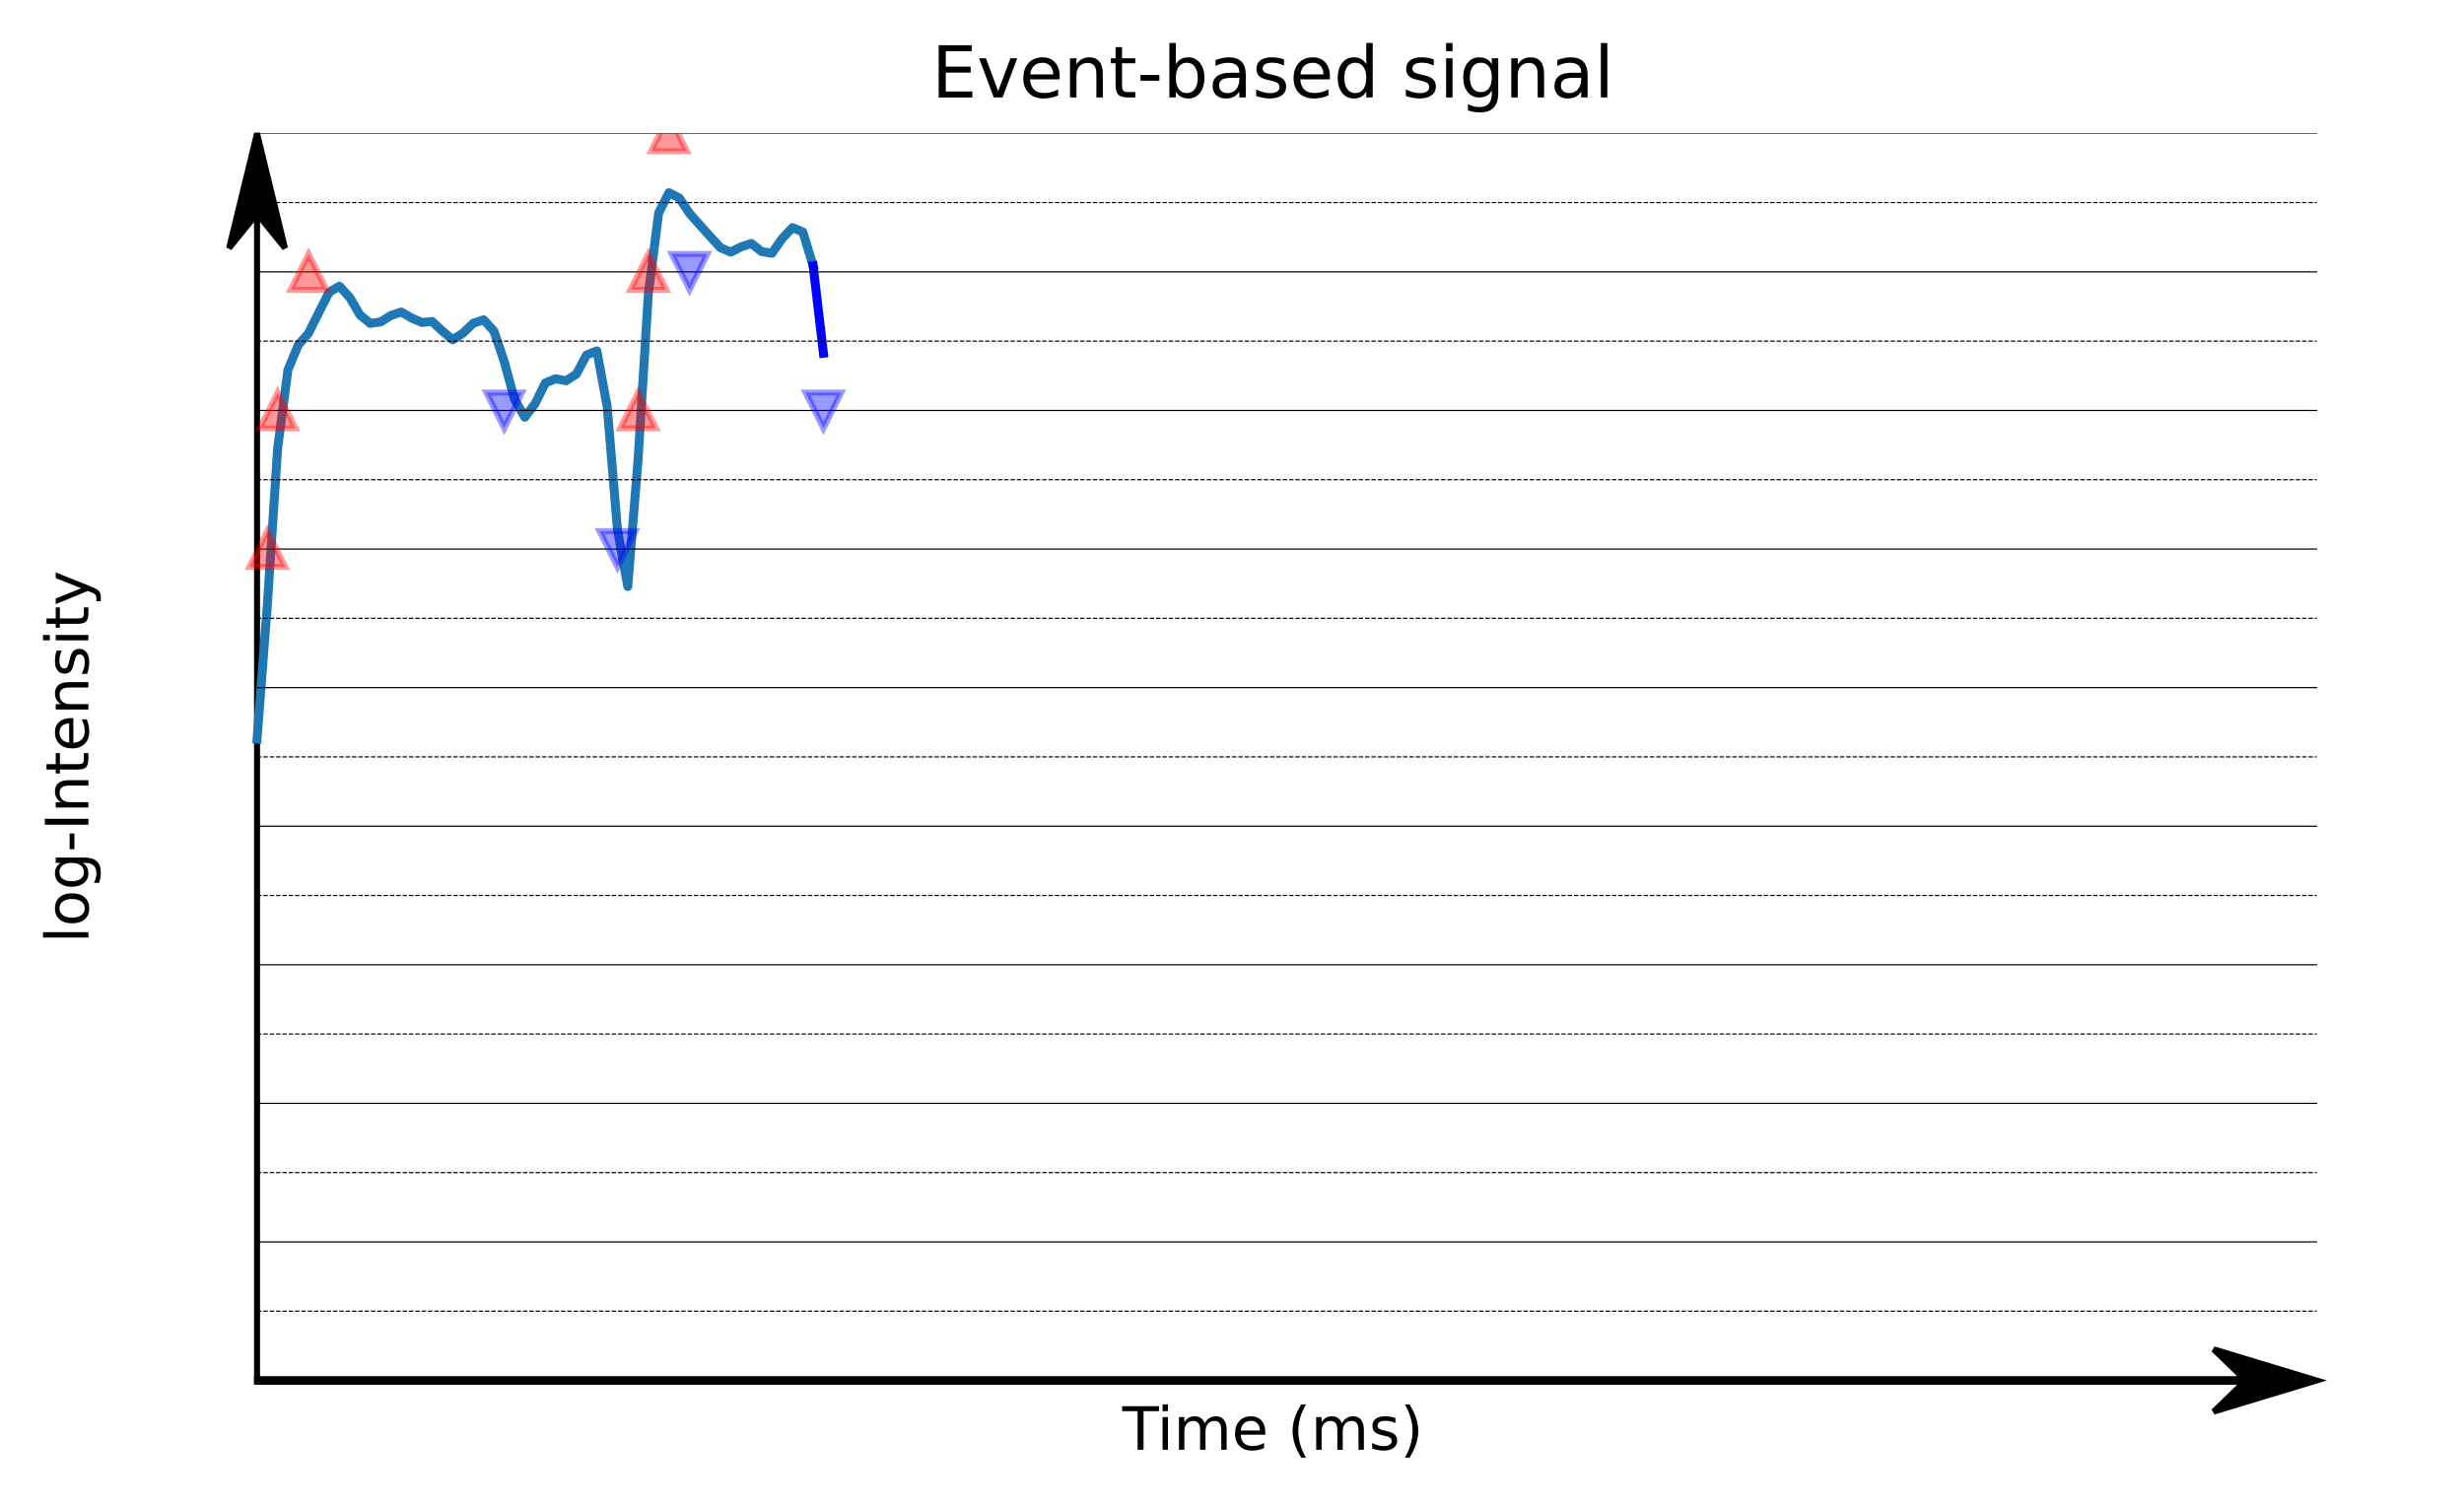
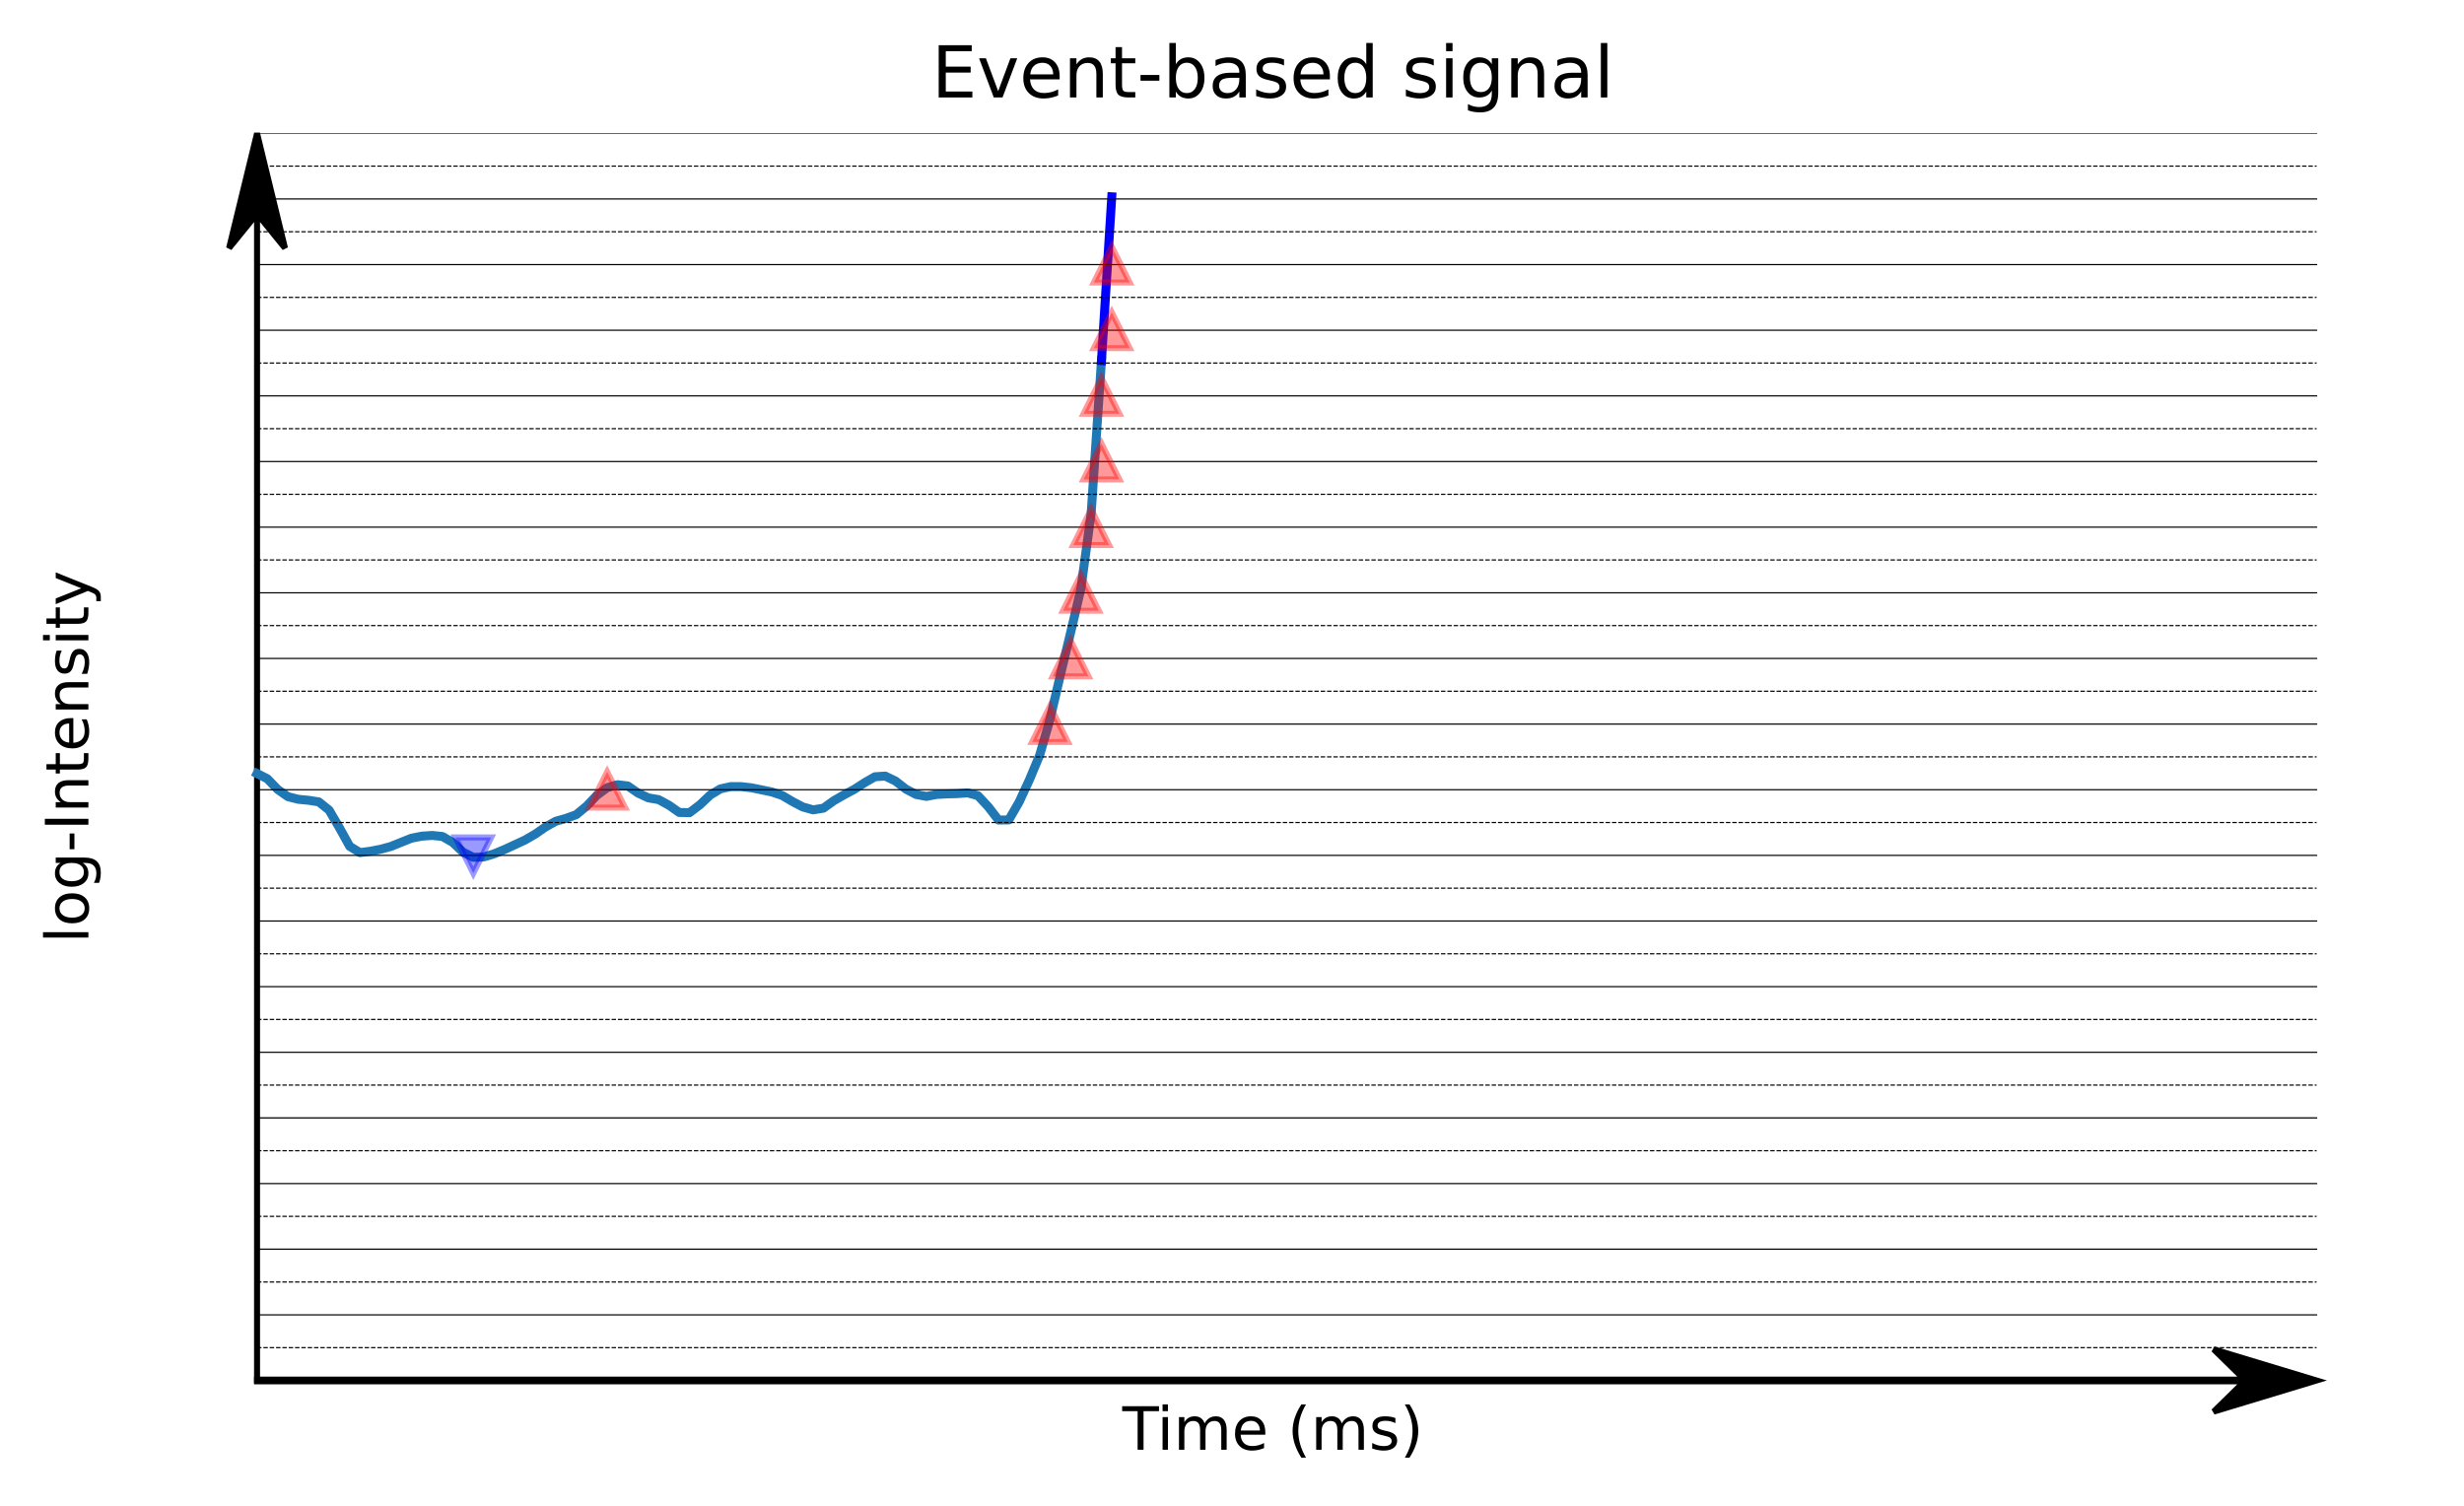
<svg xmlns="http://www.w3.org/2000/svg" xmlns:xlink="http://www.w3.org/1999/xlink" width="412.523pt" height="251.996pt" viewBox="0 0 412.523 251.996" version="1.1">
  <defs>
    <style type="text/css">*{stroke-linejoin: round; stroke-linecap: butt}</style>
  </defs>
  <g id="figure_1">
    <g id="patch_1">
      <path d="M 0 251.996  L 412.523 251.996  L 412.523 0  L 0 0  L 0 251.996  z " style="fill: none" />
    </g>
    <g id="axes_1">
      <g id="patch_2">
        <path d="M 20.878 231.118  L 405.323 231.118  L 405.323 22.318  L 20.878 22.318  L 20.878 231.118  z " style="fill: none" />
      </g>
      <g id="patch_3">
-         <path d="M 387.848 231.118  L 370.608 236.338  L 375.78 231.336  L 43.035 231.336  L 43.035 230.9  L 375.78 230.9  L 370.608 225.898  z " style="stroke: #000000; stroke-linejoin: miter" />
+         <path d="M 387.848 231.118  L 370.608 236.338  L 375.78 231.263  L 43.035 231.263  L 43.035 230.973  L 375.78 230.973  L 370.608 225.898  z " style="stroke: #000000; stroke-linejoin: miter" />
      </g>
      <g id="patch_4">
        <path d="M 43.035 22.318  L 47.717 41.54  L 43.036 35.774  L 43.036 231.118  L 43.034 231.118  L 43.034 35.774  L 38.353 41.54  z " style="stroke: #000000; stroke-linejoin: miter" />
      </g>
      <g id="matplotlib.axis_1">
        <g id="text_1">
          <g transform="translate(187.9013 242.7166) scale(0.1 -0.1)">
            <defs>
              <path id="DejaVuSans-54" d="M -19 4666  L 3928 4666  L 3928 4134  L 2272 4134  L 2272 0  L 1638 0  L 1638 4134  L -19 4134  L -19 4666  z " transform="scale(0.015625)" />
              <path id="DejaVuSans-69" d="M 603 3500  L 1178 3500  L 1178 0  L 603 0  L 603 3500  z M 603 4863  L 1178 4863  L 1178 4134  L 603 4134  L 603 4863  z " transform="scale(0.015625)" />
              <path id="DejaVuSans-6d" d="M 3328 2828  Q 3544 3216 3844 3400  Q 4144 3584 4550 3584  Q 5097 3584 5394 3201  Q 5691 2819 5691 2113  L 5691 0  L 5113 0  L 5113 2094  Q 5113 2597 4934 2840  Q 4756 3084 4391 3084  Q 3944 3084 3684 2787  Q 3425 2491 3425 1978  L 3425 0  L 2847 0  L 2847 2094  Q 2847 2600 2669 2842  Q 2491 3084 2119 3084  Q 1678 3084 1418 2786  Q 1159 2488 1159 1978  L 1159 0  L 581 0  L 581 3500  L 1159 3500  L 1159 2956  Q 1356 3278 1631 3431  Q 1906 3584 2284 3584  Q 2666 3584 2933 3390  Q 3200 3197 3328 2828  z " transform="scale(0.015625)" />
              <path id="DejaVuSans-65" d="M 3597 1894  L 3597 1613  L 953 1613  Q 991 1019 1311 708  Q 1631 397 2203 397  Q 2534 397 2845 478  Q 3156 559 3463 722  L 3463 178  Q 3153 47 2828 -22  Q 2503 -91 2169 -91  Q 1331 -91 842 396  Q 353 884 353 1716  Q 353 2575 817 3079  Q 1281 3584 2069 3584  Q 2775 3584 3186 3129  Q 3597 2675 3597 1894  z M 3022 2063  Q 3016 2534 2758 2815  Q 2500 3097 2075 3097  Q 1594 3097 1305 2825  Q 1016 2553 972 2059  L 3022 2063  z " transform="scale(0.015625)" />
              <path id="DejaVuSans-20" transform="scale(0.015625)" />
              <path id="DejaVuSans-28" d="M 1984 4856  Q 1566 4138 1362 3434  Q 1159 2731 1159 2009  Q 1159 1288 1364 580  Q 1569 -128 1984 -844  L 1484 -844  Q 1016 -109 783 600  Q 550 1309 550 2009  Q 550 2706 781 3412  Q 1013 4119 1484 4856  L 1984 4856  z " transform="scale(0.015625)" />
              <path id="DejaVuSans-73" d="M 2834 3397  L 2834 2853  Q 2591 2978 2328 3040  Q 2066 3103 1784 3103  Q 1356 3103 1142 2972  Q 928 2841 928 2578  Q 928 2378 1081 2264  Q 1234 2150 1697 2047  L 1894 2003  Q 2506 1872 2764 1633  Q 3022 1394 3022 966  Q 3022 478 2636 193  Q 2250 -91 1575 -91  Q 1294 -91 989 -36  Q 684 19 347 128  L 347 722  Q 666 556 975 473  Q 1284 391 1588 391  Q 1994 391 2212 530  Q 2431 669 2431 922  Q 2431 1156 2273 1281  Q 2116 1406 1581 1522  L 1381 1569  Q 847 1681 609 1914  Q 372 2147 372 2553  Q 372 3047 722 3315  Q 1072 3584 1716 3584  Q 2034 3584 2315 3537  Q 2597 3491 2834 3397  z " transform="scale(0.015625)" />
              <path id="DejaVuSans-29" d="M 513 4856  L 1013 4856  Q 1481 4119 1714 3412  Q 1947 2706 1947 2009  Q 1947 1309 1714 600  Q 1481 -109 1013 -844  L 513 -844  Q 928 -128 1133 580  Q 1338 1288 1338 2009  Q 1338 2731 1133 3434  Q 928 4138 513 4856  z " transform="scale(0.015625)" />
            </defs>
            <use xlink:href="#DejaVuSans-54" />
            <use xlink:href="#DejaVuSans-69" x="57.959" />
            <use xlink:href="#DejaVuSans-6d" x="85.742" />
            <use xlink:href="#DejaVuSans-65" x="183.154" />
            <use xlink:href="#DejaVuSans-20" x="244.678" />
            <use xlink:href="#DejaVuSans-28" x="276.465" />
            <use xlink:href="#DejaVuSans-6d" x="315.479" />
            <use xlink:href="#DejaVuSans-73" x="412.891" />
            <use xlink:href="#DejaVuSans-29" x="464.99" />
          </g>
        </g>
      </g>
      <g id="matplotlib.axis_2">
        <g id="text_2">
          <g transform="translate(14.79844 157.9072) rotate(-90) scale(0.1 -0.1)">
            <defs>
              <path id="DejaVuSans-6c" d="M 603 4863  L 1178 4863  L 1178 0  L 603 0  L 603 4863  z " transform="scale(0.015625)" />
              <path id="DejaVuSans-6f" d="M 1959 3097  Q 1497 3097 1228 2736  Q 959 2375 959 1747  Q 959 1119 1226 758  Q 1494 397 1959 397  Q 2419 397 2687 759  Q 2956 1122 2956 1747  Q 2956 2369 2687 2733  Q 2419 3097 1959 3097  z M 1959 3584  Q 2709 3584 3137 3096  Q 3566 2609 3566 1747  Q 3566 888 3137 398  Q 2709 -91 1959 -91  Q 1206 -91 779 398  Q 353 888 353 1747  Q 353 2609 779 3096  Q 1206 3584 1959 3584  z " transform="scale(0.015625)" />
              <path id="DejaVuSans-67" d="M 2906 1791  Q 2906 2416 2648 2759  Q 2391 3103 1925 3103  Q 1463 3103 1205 2759  Q 947 2416 947 1791  Q 947 1169 1205 825  Q 1463 481 1925 481  Q 2391 481 2648 825  Q 2906 1169 2906 1791  z M 3481 434  Q 3481 -459 3084 -895  Q 2688 -1331 1869 -1331  Q 1566 -1331 1297 -1286  Q 1028 -1241 775 -1147  L 775 -588  Q 1028 -725 1275 -790  Q 1522 -856 1778 -856  Q 2344 -856 2625 -561  Q 2906 -266 2906 331  L 2906 616  Q 2728 306 2450 153  Q 2172 0 1784 0  Q 1141 0 747 490  Q 353 981 353 1791  Q 353 2603 747 3093  Q 1141 3584 1784 3584  Q 2172 3584 2450 3431  Q 2728 3278 2906 2969  L 2906 3500  L 3481 3500  L 3481 434  z " transform="scale(0.015625)" />
              <path id="DejaVuSans-2d" d="M 313 2009  L 1997 2009  L 1997 1497  L 313 1497  L 313 2009  z " transform="scale(0.015625)" />
              <path id="DejaVuSans-49" d="M 628 4666  L 1259 4666  L 1259 0  L 628 0  L 628 4666  z " transform="scale(0.015625)" />
              <path id="DejaVuSans-6e" d="M 3513 2113  L 3513 0  L 2938 0  L 2938 2094  Q 2938 2591 2744 2837  Q 2550 3084 2163 3084  Q 1697 3084 1428 2787  Q 1159 2491 1159 1978  L 1159 0  L 581 0  L 581 3500  L 1159 3500  L 1159 2956  Q 1366 3272 1645 3428  Q 1925 3584 2291 3584  Q 2894 3584 3203 3211  Q 3513 2838 3513 2113  z " transform="scale(0.015625)" />
              <path id="DejaVuSans-74" d="M 1172 4494  L 1172 3500  L 2356 3500  L 2356 3053  L 1172 3053  L 1172 1153  Q 1172 725 1289 603  Q 1406 481 1766 481  L 2356 481  L 2356 0  L 1766 0  Q 1100 0 847 248  Q 594 497 594 1153  L 594 3053  L 172 3053  L 172 3500  L 594 3500  L 594 4494  L 1172 4494  z " transform="scale(0.015625)" />
              <path id="DejaVuSans-79" d="M 2059 -325  Q 1816 -950 1584 -1140  Q 1353 -1331 966 -1331  L 506 -1331  L 506 -850  L 844 -850  Q 1081 -850 1212 -737  Q 1344 -625 1503 -206  L 1606 56  L 191 3500  L 800 3500  L 1894 763  L 2988 3500  L 3597 3500  L 2059 -325  z " transform="scale(0.015625)" />
            </defs>
            <use xlink:href="#DejaVuSans-6c" />
            <use xlink:href="#DejaVuSans-6f" x="27.783" />
            <use xlink:href="#DejaVuSans-67" x="88.965" />
            <use xlink:href="#DejaVuSans-2d" x="152.441" />
            <use xlink:href="#DejaVuSans-49" x="188.525" />
            <use xlink:href="#DejaVuSans-6e" x="218.018" />
            <use xlink:href="#DejaVuSans-74" x="281.396" />
            <use xlink:href="#DejaVuSans-65" x="320.605" />
            <use xlink:href="#DejaVuSans-6e" x="382.129" />
            <use xlink:href="#DejaVuSans-73" x="445.508" />
            <use xlink:href="#DejaVuSans-69" x="497.607" />
            <use xlink:href="#DejaVuSans-74" x="525.391" />
            <use xlink:href="#DejaVuSans-79" x="564.6" />
          </g>
        </g>
      </g>
      <g id="line2d_1">
-         <path d="M 43.035 123.756  L 44.759 101.267  L 46.483 75.061  L 48.207 61.935  L 49.931 57.768  L 51.655 55.785  L 53.379 52.319  L 55.103 48.915  L 56.827 47.911  L 58.551 49.803  L 60.275 52.741  L 62 54.146  L 63.724 53.887  L 65.448 52.819  L 67.172 52.236  L 68.896 53.229  L 70.62 53.984  L 72.344 53.831  L 74.068 55.429  L 75.792 56.877  L 77.516 55.773  L 79.24 54.12  L 80.964 53.531  L 82.688 55.421  L 84.412 60.505  L 86.136 66.84  L 87.861 69.851  L 89.585 67.581  L 91.309 64.097  L 93.033 63.412  L 94.757 63.751  L 96.481 62.638  L 98.205 59.435  L 99.929 58.756  L 101.653 68.049  L 103.377 88.683  L 105.101 98.191  L 106.825 76.962  L 108.549 49.18  L 110.273 35.647  L 111.997 32.261  L 113.722 33.145  L 115.446 35.737  L 117.17 37.674  L 118.894 39.599  L 120.618 41.46  L 122.342 42.212  L 124.066 41.335  L 125.79 40.758  L 127.514 42.127  L 129.238 42.396  L 130.962 39.925  L 132.686 38.102  L 134.41 38.839  L 136.134 44.494  " clip-path="url(#p27106c52e9)" style="fill: none; stroke: #1f77b4; stroke-width: 1.5; stroke-linecap: square" />
+         <path d="M 43.035 129.502  L 44.759 130.378  L 46.483 132.166  L 48.207 133.377  L 49.931 133.818  L 51.655 133.982  L 53.379 134.254  L 55.103 135.641  L 56.827 138.588  L 58.551 141.698  L 60.275 142.742  L 62 142.51  L 63.724 142.178  L 65.448 141.71  L 67.172 141.014  L 68.896 140.329  L 70.62 139.99  L 72.344 139.869  L 74.068 140.046  L 75.792 141.032  L 77.516 142.667  L 79.24 143.535  L 80.964 143.476  L 82.688 142.961  L 84.412 142.248  L 86.136 141.453  L 87.861 140.654  L 89.585 139.661  L 91.309 138.465  L 93.033 137.5  L 94.757 137.01  L 96.481 136.387  L 98.205 134.962  L 99.929 133.151  L 101.653 131.873  L 103.377 131.373  L 105.101 131.582  L 106.825 132.775  L 108.549 133.579  L 110.273 133.875  L 111.997 134.814  L 113.722 136.022  L 115.446 136.054  L 117.17 134.743  L 118.894 133.114  L 120.618 132.071  L 122.342 131.692  L 124.066 131.695  L 125.79 131.89  L 127.514 132.239  L 129.238 132.599  L 130.962 133.182  L 132.686 134.201  L 134.41 135.104  L 136.134 135.585  L 137.858 135.303  L 139.583 134.065  L 141.307 133.071  L 143.031 132.149  L 144.755 131.034  L 146.479 130.045  L 148.203 129.93  L 149.927 130.762  L 151.651 132.105  L 153.375 133.013  L 155.099 133.334  L 156.823 133.007  L 158.547 132.915  L 160.271 132.867  L 161.995 132.74  L 163.719 133.203  L 165.444 135.056  L 167.168 137.291  L 168.892 137.269  L 170.616 134.283  L 172.34 130.561  L 174.064 126.426  L 175.788 120.443  L 177.512 113.078  L 179.236 105.929  L 180.96 98.609  L 182.684 85.891  L 184.408 60.379  " clip-path="url(#pdad9f51adf)" style="fill: none; stroke: #1f77b4; stroke-width: 1.5; stroke-linecap: square" />
      </g>
      <g id="line2d_2">
-         <path d="M 136.134 44.494  L 137.858 59.14  " clip-path="url(#p27106c52e9)" style="fill: none; stroke: #0000ff; stroke-width: 1.5; stroke-linecap: square" />
+         <path d="M 184.408 60.379  L 186.132 32.948  " clip-path="url(#pdad9f51adf)" style="fill: none; stroke: #0000ff; stroke-width: 1.5; stroke-linecap: square" />
      </g>
      <g id="line2d_3">
-         <path d="M 43.035 219.518  L 387.848 219.518  " clip-path="url(#p27106c52e9)" style="fill: none; stroke-dasharray: 0.74,0.32; stroke-dashoffset: 0; stroke: #000000; stroke-width: 0.2" />
+         <path d="M 43.035 225.623  L 387.848 225.623  " clip-path="url(#pdad9f51adf)" style="fill: none; stroke-dasharray: 0.74,0.32; stroke-dashoffset: 0; stroke: #000000; stroke-width: 0.2" />
      </g>
      <g id="line2d_4">
-         <path d="M 43.035 196.318  L 387.848 196.318  " clip-path="url(#p27106c52e9)" style="fill: none; stroke-dasharray: 0.74,0.32; stroke-dashoffset: 0; stroke: #000000; stroke-width: 0.2" />
+         <path d="M 43.035 214.634  L 387.848 214.634  " clip-path="url(#pdad9f51adf)" style="fill: none; stroke-dasharray: 0.74,0.32; stroke-dashoffset: 0; stroke: #000000; stroke-width: 0.2" />
      </g>
      <g id="line2d_5">
-         <path d="M 43.035 173.118  L 387.848 173.118  " clip-path="url(#p27106c52e9)" style="fill: none; stroke-dasharray: 0.74,0.32; stroke-dashoffset: 0; stroke: #000000; stroke-width: 0.2" />
+         <path d="M 43.035 203.644  L 387.848 203.644  " clip-path="url(#pdad9f51adf)" style="fill: none; stroke-dasharray: 0.74,0.32; stroke-dashoffset: 0; stroke: #000000; stroke-width: 0.2" />
      </g>
      <g id="line2d_6">
-         <path d="M 43.035 149.918  L 387.848 149.918  " clip-path="url(#p27106c52e9)" style="fill: none; stroke-dasharray: 0.74,0.32; stroke-dashoffset: 0; stroke: #000000; stroke-width: 0.2" />
+         <path d="M 43.035 192.655  L 387.848 192.655  " clip-path="url(#pdad9f51adf)" style="fill: none; stroke-dasharray: 0.74,0.32; stroke-dashoffset: 0; stroke: #000000; stroke-width: 0.2" />
      </g>
      <g id="line2d_7">
-         <path d="M 43.035 126.718  L 387.848 126.718  " clip-path="url(#p27106c52e9)" style="fill: none; stroke-dasharray: 0.74,0.32; stroke-dashoffset: 0; stroke: #000000; stroke-width: 0.2" />
+         <path d="M 43.035 181.665  L 387.848 181.665  " clip-path="url(#pdad9f51adf)" style="fill: none; stroke-dasharray: 0.74,0.32; stroke-dashoffset: 0; stroke: #000000; stroke-width: 0.2" />
      </g>
      <g id="line2d_8">
-         <path d="M 43.035 103.518  L 387.848 103.518  " clip-path="url(#p27106c52e9)" style="fill: none; stroke-dasharray: 0.74,0.32; stroke-dashoffset: 0; stroke: #000000; stroke-width: 0.2" />
+         <path d="M 43.035 170.676  L 387.848 170.676  " clip-path="url(#pdad9f51adf)" style="fill: none; stroke-dasharray: 0.74,0.32; stroke-dashoffset: 0; stroke: #000000; stroke-width: 0.2" />
      </g>
      <g id="line2d_9">
-         <path d="M 43.035 80.318  L 387.848 80.318  " clip-path="url(#p27106c52e9)" style="fill: none; stroke-dasharray: 0.74,0.32; stroke-dashoffset: 0; stroke: #000000; stroke-width: 0.2" />
+         <path d="M 43.035 159.687  L 387.848 159.687  " clip-path="url(#pdad9f51adf)" style="fill: none; stroke-dasharray: 0.74,0.32; stroke-dashoffset: 0; stroke: #000000; stroke-width: 0.2" />
      </g>
      <g id="line2d_10">
-         <path d="M 43.035 57.118  L 387.848 57.118  " clip-path="url(#p27106c52e9)" style="fill: none; stroke-dasharray: 0.74,0.32; stroke-dashoffset: 0; stroke: #000000; stroke-width: 0.2" />
+         <path d="M 43.035 148.697  L 387.848 148.697  " clip-path="url(#pdad9f51adf)" style="fill: none; stroke-dasharray: 0.74,0.32; stroke-dashoffset: 0; stroke: #000000; stroke-width: 0.2" />
      </g>
      <g id="line2d_11">
-         <path d="M 43.035 33.918  L 387.848 33.918  " clip-path="url(#p27106c52e9)" style="fill: none; stroke-dasharray: 0.74,0.32; stroke-dashoffset: 0; stroke: #000000; stroke-width: 0.2" />
+         <path d="M 43.035 137.708  L 387.848 137.708  " clip-path="url(#pdad9f51adf)" style="fill: none; stroke-dasharray: 0.74,0.32; stroke-dashoffset: 0; stroke: #000000; stroke-width: 0.2" />
      </g>
      <g id="line2d_12">
-         <path d="M 43.035 231.118  L 387.848 231.118  " clip-path="url(#p27106c52e9)" style="fill: none; stroke: #000000; stroke-width: 0.2; stroke-linecap: square" />
+         <path d="M 43.035 126.718  L 387.848 126.718  " clip-path="url(#pdad9f51adf)" style="fill: none; stroke-dasharray: 0.74,0.32; stroke-dashoffset: 0; stroke: #000000; stroke-width: 0.2" />
      </g>
      <g id="line2d_13">
-         <path d="M 43.035 207.918  L 387.848 207.918  " clip-path="url(#p27106c52e9)" style="fill: none; stroke: #000000; stroke-width: 0.2; stroke-linecap: square" />
+         <path d="M 43.035 115.729  L 387.848 115.729  " clip-path="url(#pdad9f51adf)" style="fill: none; stroke-dasharray: 0.74,0.32; stroke-dashoffset: 0; stroke: #000000; stroke-width: 0.2" />
      </g>
      <g id="line2d_14">
-         <path d="M 43.035 184.718  L 387.848 184.718  " clip-path="url(#p27106c52e9)" style="fill: none; stroke: #000000; stroke-width: 0.2; stroke-linecap: square" />
+         <path d="M 43.035 104.739  L 387.848 104.739  " clip-path="url(#pdad9f51adf)" style="fill: none; stroke-dasharray: 0.74,0.32; stroke-dashoffset: 0; stroke: #000000; stroke-width: 0.2" />
      </g>
      <g id="line2d_15">
-         <path d="M 43.035 161.518  L 387.848 161.518  " clip-path="url(#p27106c52e9)" style="fill: none; stroke: #000000; stroke-width: 0.2; stroke-linecap: square" />
+         <path d="M 43.035 93.75  L 387.848 93.75  " clip-path="url(#pdad9f51adf)" style="fill: none; stroke-dasharray: 0.74,0.32; stroke-dashoffset: 0; stroke: #000000; stroke-width: 0.2" />
      </g>
      <g id="line2d_16">
-         <path d="M 43.035 138.318  L 387.848 138.318  " clip-path="url(#p27106c52e9)" style="fill: none; stroke: #000000; stroke-width: 0.2; stroke-linecap: square" />
+         <path d="M 43.035 82.76  L 387.848 82.76  " clip-path="url(#pdad9f51adf)" style="fill: none; stroke-dasharray: 0.74,0.32; stroke-dashoffset: 0; stroke: #000000; stroke-width: 0.2" />
      </g>
      <g id="line2d_17">
-         <path d="M 43.035 115.118  L 387.848 115.118  " clip-path="url(#p27106c52e9)" style="fill: none; stroke: #000000; stroke-width: 0.2; stroke-linecap: square" />
+         <path d="M 43.035 71.771  L 387.848 71.771  " clip-path="url(#pdad9f51adf)" style="fill: none; stroke-dasharray: 0.74,0.32; stroke-dashoffset: 0; stroke: #000000; stroke-width: 0.2" />
      </g>
      <g id="line2d_18">
-         <path d="M 43.035 91.918  L 387.848 91.918  " clip-path="url(#p27106c52e9)" style="fill: none; stroke: #000000; stroke-width: 0.2; stroke-linecap: square" />
+         <path d="M 43.035 60.781  L 387.848 60.781  " clip-path="url(#pdad9f51adf)" style="fill: none; stroke-dasharray: 0.74,0.32; stroke-dashoffset: 0; stroke: #000000; stroke-width: 0.2" />
      </g>
      <g id="line2d_19">
-         <path d="M 43.035 68.718  L 387.848 68.718  " clip-path="url(#p27106c52e9)" style="fill: none; stroke: #000000; stroke-width: 0.2; stroke-linecap: square" />
+         <path d="M 43.035 49.792  L 387.848 49.792  " clip-path="url(#pdad9f51adf)" style="fill: none; stroke-dasharray: 0.74,0.32; stroke-dashoffset: 0; stroke: #000000; stroke-width: 0.2" />
      </g>
      <g id="line2d_20">
-         <path d="M 43.035 45.518  L 387.848 45.518  " clip-path="url(#p27106c52e9)" style="fill: none; stroke: #000000; stroke-width: 0.2; stroke-linecap: square" />
+         <path d="M 43.035 38.802  L 387.848 38.802  " clip-path="url(#pdad9f51adf)" style="fill: none; stroke-dasharray: 0.74,0.32; stroke-dashoffset: 0; stroke: #000000; stroke-width: 0.2" />
      </g>
      <g id="line2d_21">
-         <path d="M 43.035 22.318  L 387.848 22.318  " clip-path="url(#p27106c52e9)" style="fill: none; stroke: #000000; stroke-width: 0.2; stroke-linecap: square" />
+         <path d="M 43.035 27.813  L 387.848 27.813  " clip-path="url(#pdad9f51adf)" style="fill: none; stroke-dasharray: 0.74,0.32; stroke-dashoffset: 0; stroke: #000000; stroke-width: 0.2" />
      </g>
      <g id="line2d_22">
+         <path d="M 43.035 231.118  L 387.848 231.118  " clip-path="url(#pdad9f51adf)" style="fill: none; stroke: #000000; stroke-width: 0.2; stroke-linecap: square" />
+       </g>
+       <g id="line2d_23">
+         <path d="M 43.035 220.129  L 387.848 220.129  " clip-path="url(#pdad9f51adf)" style="fill: none; stroke: #000000; stroke-width: 0.2; stroke-linecap: square" />
+       </g>
+       <g id="line2d_24">
+         <path d="M 43.035 209.139  L 387.848 209.139  " clip-path="url(#pdad9f51adf)" style="fill: none; stroke: #000000; stroke-width: 0.2; stroke-linecap: square" />
+       </g>
+       <g id="line2d_25">
+         <path d="M 43.035 198.15  L 387.848 198.15  " clip-path="url(#pdad9f51adf)" style="fill: none; stroke: #000000; stroke-width: 0.2; stroke-linecap: square" />
+       </g>
+       <g id="line2d_26">
+         <path d="M 43.035 187.16  L 387.848 187.16  " clip-path="url(#pdad9f51adf)" style="fill: none; stroke: #000000; stroke-width: 0.2; stroke-linecap: square" />
+       </g>
+       <g id="line2d_27">
+         <path d="M 43.035 176.171  L 387.848 176.171  " clip-path="url(#pdad9f51adf)" style="fill: none; stroke: #000000; stroke-width: 0.2; stroke-linecap: square" />
+       </g>
+       <g id="line2d_28">
+         <path d="M 43.035 165.181  L 387.848 165.181  " clip-path="url(#pdad9f51adf)" style="fill: none; stroke: #000000; stroke-width: 0.2; stroke-linecap: square" />
+       </g>
+       <g id="line2d_29">
+         <path d="M 43.035 154.192  L 387.848 154.192  " clip-path="url(#pdad9f51adf)" style="fill: none; stroke: #000000; stroke-width: 0.2; stroke-linecap: square" />
+       </g>
+       <g id="line2d_30">
+         <path d="M 43.035 143.202  L 387.848 143.202  " clip-path="url(#pdad9f51adf)" style="fill: none; stroke: #000000; stroke-width: 0.2; stroke-linecap: square" />
+       </g>
+       <g id="line2d_31">
+         <path d="M 43.035 132.213  L 387.848 132.213  " clip-path="url(#pdad9f51adf)" style="fill: none; stroke: #000000; stroke-width: 0.2; stroke-linecap: square" />
+       </g>
+       <g id="line2d_32">
+         <path d="M 43.035 121.223  L 387.848 121.223  " clip-path="url(#pdad9f51adf)" style="fill: none; stroke: #000000; stroke-width: 0.2; stroke-linecap: square" />
+       </g>
+       <g id="line2d_33">
+         <path d="M 43.035 110.234  L 387.848 110.234  " clip-path="url(#pdad9f51adf)" style="fill: none; stroke: #000000; stroke-width: 0.2; stroke-linecap: square" />
+       </g>
+       <g id="line2d_34">
+         <path d="M 43.035 99.244  L 387.848 99.244  " clip-path="url(#pdad9f51adf)" style="fill: none; stroke: #000000; stroke-width: 0.2; stroke-linecap: square" />
+       </g>
+       <g id="line2d_35">
+         <path d="M 43.035 88.255  L 387.848 88.255  " clip-path="url(#pdad9f51adf)" style="fill: none; stroke: #000000; stroke-width: 0.2; stroke-linecap: square" />
+       </g>
+       <g id="line2d_36">
+         <path d="M 43.035 77.265  L 387.848 77.265  " clip-path="url(#pdad9f51adf)" style="fill: none; stroke: #000000; stroke-width: 0.2; stroke-linecap: square" />
+       </g>
+       <g id="line2d_37">
+         <path d="M 43.035 66.276  L 387.848 66.276  " clip-path="url(#pdad9f51adf)" style="fill: none; stroke: #000000; stroke-width: 0.2; stroke-linecap: square" />
+       </g>
+       <g id="line2d_38">
+         <path d="M 43.035 55.287  L 387.848 55.287  " clip-path="url(#pdad9f51adf)" style="fill: none; stroke: #000000; stroke-width: 0.2; stroke-linecap: square" />
+       </g>
+       <g id="line2d_39">
+         <path d="M 43.035 44.297  L 387.848 44.297  " clip-path="url(#pdad9f51adf)" style="fill: none; stroke: #000000; stroke-width: 0.2; stroke-linecap: square" />
+       </g>
+       <g id="line2d_40">
+         <path d="M 43.035 33.308  L 387.848 33.308  " clip-path="url(#pdad9f51adf)" style="fill: none; stroke: #000000; stroke-width: 0.2; stroke-linecap: square" />
+       </g>
+       <g id="line2d_41">
+         <path d="M 43.035 22.318  L 387.848 22.318  " clip-path="url(#pdad9f51adf)" style="fill: none; stroke: #000000; stroke-width: 0.2; stroke-linecap: square" />
+       </g>
+       <g id="line2d_42">
        <defs>
-           <path id="mce1743a48d" d="M 0 -3  L -3 3  L 3 3  z " style="stroke: #ff0000; stroke-opacity: 0.4; stroke-linejoin: miter" />
+           <path id="m95d099d0fd" d="M -0 3  L 3 -3  L -3 -3  z " style="stroke: #0000ff; stroke-opacity: 0.4; stroke-linejoin: miter" />
        </defs>
-         <g clip-path="url(#p27106c52e9)">
-           <use xlink:href="#mce1743a48d" x="44.759" y="91.918" style="fill: #ff0000; fill-opacity: 0.4; stroke: #ff0000; stroke-opacity: 0.4; stroke-linejoin: miter" />
-         </g>
-       </g>
-       <g id="line2d_23">
-         <g clip-path="url(#p27106c52e9)">
-           <use xlink:href="#mce1743a48d" x="46.483" y="68.718" style="fill: #ff0000; fill-opacity: 0.4; stroke: #ff0000; stroke-opacity: 0.4; stroke-linejoin: miter" />
-         </g>
-       </g>
-       <g id="line2d_24">
-         <g clip-path="url(#p27106c52e9)">
-           <use xlink:href="#mce1743a48d" x="51.655" y="45.518" style="fill: #ff0000; fill-opacity: 0.4; stroke: #ff0000; stroke-opacity: 0.4; stroke-linejoin: miter" />
-         </g>
-       </g>
-       <g id="line2d_25">
+         <g clip-path="url(#pdad9f51adf)">
+           <use xlink:href="#m95d099d0fd" x="79.24" y="143.202" style="fill: #0000ff; fill-opacity: 0.4; stroke: #0000ff; stroke-opacity: 0.4; stroke-linejoin: miter" />
+         </g>
+       </g>
+       <g id="line2d_43">
        <defs>
-           <path id="m4894b74760" d="M -0 3  L 3 -3  L -3 -3  z " style="stroke: #0000ff; stroke-opacity: 0.4; stroke-linejoin: miter" />
+           <path id="m119d67c4f8" d="M 0 -3  L -3 3  L 3 3  z " style="stroke: #ff0000; stroke-opacity: 0.4; stroke-linejoin: miter" />
        </defs>
-         <g clip-path="url(#p27106c52e9)">
-           <use xlink:href="#m4894b74760" x="84.412" y="68.718" style="fill: #0000ff; fill-opacity: 0.4; stroke: #0000ff; stroke-opacity: 0.4; stroke-linejoin: miter" />
-         </g>
-       </g>
-       <g id="line2d_26">
-         <g clip-path="url(#p27106c52e9)">
-           <use xlink:href="#m4894b74760" x="103.377" y="91.918" style="fill: #0000ff; fill-opacity: 0.4; stroke: #0000ff; stroke-opacity: 0.4; stroke-linejoin: miter" />
-         </g>
-       </g>
-       <g id="line2d_27">
-         <g clip-path="url(#p27106c52e9)">
-           <use xlink:href="#mce1743a48d" x="106.825" y="68.718" style="fill: #ff0000; fill-opacity: 0.4; stroke: #ff0000; stroke-opacity: 0.4; stroke-linejoin: miter" />
-         </g>
-       </g>
-       <g id="line2d_28">
-         <g clip-path="url(#p27106c52e9)">
-           <use xlink:href="#mce1743a48d" x="108.549" y="45.518" style="fill: #ff0000; fill-opacity: 0.4; stroke: #ff0000; stroke-opacity: 0.4; stroke-linejoin: miter" />
-         </g>
-       </g>
-       <g id="line2d_29">
-         <g clip-path="url(#p27106c52e9)">
-           <use xlink:href="#mce1743a48d" x="111.997" y="22.318" style="fill: #ff0000; fill-opacity: 0.4; stroke: #ff0000; stroke-opacity: 0.4; stroke-linejoin: miter" />
-         </g>
-       </g>
-       <g id="line2d_30">
-         <g clip-path="url(#p27106c52e9)">
-           <use xlink:href="#m4894b74760" x="115.446" y="45.518" style="fill: #0000ff; fill-opacity: 0.4; stroke: #0000ff; stroke-opacity: 0.4; stroke-linejoin: miter" />
-         </g>
-       </g>
-       <g id="line2d_31">
-         <g clip-path="url(#p27106c52e9)">
-           <use xlink:href="#m4894b74760" x="137.858" y="68.718" style="fill: #0000ff; fill-opacity: 0.4; stroke: #0000ff; stroke-opacity: 0.4; stroke-linejoin: miter" />
+         <g clip-path="url(#pdad9f51adf)">
+           <use xlink:href="#m119d67c4f8" x="101.653" y="132.213" style="fill: #ff0000; fill-opacity: 0.4; stroke: #ff0000; stroke-opacity: 0.4; stroke-linejoin: miter" />
+         </g>
+       </g>
+       <g id="line2d_44">
+         <g clip-path="url(#pdad9f51adf)">
+           <use xlink:href="#m119d67c4f8" x="175.788" y="121.223" style="fill: #ff0000; fill-opacity: 0.4; stroke: #ff0000; stroke-opacity: 0.4; stroke-linejoin: miter" />
+         </g>
+       </g>
+       <g id="line2d_45">
+         <g clip-path="url(#pdad9f51adf)">
+           <use xlink:href="#m119d67c4f8" x="179.236" y="110.234" style="fill: #ff0000; fill-opacity: 0.4; stroke: #ff0000; stroke-opacity: 0.4; stroke-linejoin: miter" />
+         </g>
+       </g>
+       <g id="line2d_46">
+         <g clip-path="url(#pdad9f51adf)">
+           <use xlink:href="#m119d67c4f8" x="180.96" y="99.244" style="fill: #ff0000; fill-opacity: 0.4; stroke: #ff0000; stroke-opacity: 0.4; stroke-linejoin: miter" />
+         </g>
+       </g>
+       <g id="line2d_47">
+         <g clip-path="url(#pdad9f51adf)">
+           <use xlink:href="#m119d67c4f8" x="182.684" y="88.255" style="fill: #ff0000; fill-opacity: 0.4; stroke: #ff0000; stroke-opacity: 0.4; stroke-linejoin: miter" />
+         </g>
+       </g>
+       <g id="line2d_48">
+         <g clip-path="url(#pdad9f51adf)">
+           <use xlink:href="#m119d67c4f8" x="184.408" y="77.265" style="fill: #ff0000; fill-opacity: 0.4; stroke: #ff0000; stroke-opacity: 0.4; stroke-linejoin: miter" />
+         </g>
+       </g>
+       <g id="line2d_49">
+         <g clip-path="url(#pdad9f51adf)">
+           <use xlink:href="#m119d67c4f8" x="184.408" y="66.276" style="fill: #ff0000; fill-opacity: 0.4; stroke: #ff0000; stroke-opacity: 0.4; stroke-linejoin: miter" />
+         </g>
+       </g>
+       <g id="line2d_50">
+         <g clip-path="url(#pdad9f51adf)">
+           <use xlink:href="#m119d67c4f8" x="186.132" y="55.287" style="fill: #ff0000; fill-opacity: 0.4; stroke: #ff0000; stroke-opacity: 0.4; stroke-linejoin: miter" />
+         </g>
+       </g>
+       <g id="line2d_51">
+         <g clip-path="url(#pdad9f51adf)">
+           <use xlink:href="#m119d67c4f8" x="186.132" y="44.297" style="fill: #ff0000; fill-opacity: 0.4; stroke: #ff0000; stroke-opacity: 0.4; stroke-linejoin: miter" />
        </g>
      </g>
      <g id="text_3">
        <g transform="translate(155.9796 16.31812) scale(0.12 -0.12)">
          <defs>
            <path id="DejaVuSans-45" d="M 628 4666  L 3578 4666  L 3578 4134  L 1259 4134  L 1259 2753  L 3481 2753  L 3481 2222  L 1259 2222  L 1259 531  L 3634 531  L 3634 0  L 628 0  L 628 4666  z " transform="scale(0.015625)" />
            <path id="DejaVuSans-76" d="M 191 3500  L 800 3500  L 1894 563  L 2988 3500  L 3597 3500  L 2284 0  L 1503 0  L 191 3500  z " transform="scale(0.015625)" />
            <path id="DejaVuSans-62" d="M 3116 1747  Q 3116 2381 2855 2742  Q 2594 3103 2138 3103  Q 1681 3103 1420 2742  Q 1159 2381 1159 1747  Q 1159 1113 1420 752  Q 1681 391 2138 391  Q 2594 391 2855 752  Q 3116 1113 3116 1747  z M 1159 2969  Q 1341 3281 1617 3432  Q 1894 3584 2278 3584  Q 2916 3584 3314 3078  Q 3713 2572 3713 1747  Q 3713 922 3314 415  Q 2916 -91 2278 -91  Q 1894 -91 1617 61  Q 1341 213 1159 525  L 1159 0  L 581 0  L 581 4863  L 1159 4863  L 1159 2969  z " transform="scale(0.015625)" />
            <path id="DejaVuSans-61" d="M 2194 1759  Q 1497 1759 1228 1600  Q 959 1441 959 1056  Q 959 750 1161 570  Q 1363 391 1709 391  Q 2188 391 2477 730  Q 2766 1069 2766 1631  L 2766 1759  L 2194 1759  z M 3341 1997  L 3341 0  L 2766 0  L 2766 531  Q 2569 213 2275 61  Q 1981 -91 1556 -91  Q 1019 -91 701 211  Q 384 513 384 1019  Q 384 1609 779 1909  Q 1175 2209 1959 2209  L 2766 2209  L 2766 2266  Q 2766 2663 2505 2880  Q 2244 3097 1772 3097  Q 1472 3097 1187 3025  Q 903 2953 641 2809  L 641 3341  Q 956 3463 1253 3523  Q 1550 3584 1831 3584  Q 2591 3584 2966 3190  Q 3341 2797 3341 1997  z " transform="scale(0.015625)" />
            <path id="DejaVuSans-64" d="M 2906 2969  L 2906 4863  L 3481 4863  L 3481 0  L 2906 0  L 2906 525  Q 2725 213 2448 61  Q 2172 -91 1784 -91  Q 1150 -91 751 415  Q 353 922 353 1747  Q 353 2572 751 3078  Q 1150 3584 1784 3584  Q 2172 3584 2448 3432  Q 2725 3281 2906 2969  z M 947 1747  Q 947 1113 1208 752  Q 1469 391 1925 391  Q 2381 391 2643 752  Q 2906 1113 2906 1747  Q 2906 2381 2643 2742  Q 2381 3103 1925 3103  Q 1469 3103 1208 2742  Q 947 2381 947 1747  z " transform="scale(0.015625)" />
          </defs>
          <use xlink:href="#DejaVuSans-45" />
          <use xlink:href="#DejaVuSans-76" x="63.184" />
          <use xlink:href="#DejaVuSans-65" x="122.363" />
          <use xlink:href="#DejaVuSans-6e" x="183.887" />
          <use xlink:href="#DejaVuSans-74" x="247.266" />
          <use xlink:href="#DejaVuSans-2d" x="286.475" />
          <use xlink:href="#DejaVuSans-62" x="322.559" />
          <use xlink:href="#DejaVuSans-61" x="386.035" />
          <use xlink:href="#DejaVuSans-73" x="447.314" />
          <use xlink:href="#DejaVuSans-65" x="499.414" />
          <use xlink:href="#DejaVuSans-64" x="560.938" />
          <use xlink:href="#DejaVuSans-20" x="624.414" />
          <use xlink:href="#DejaVuSans-73" x="656.201" />
          <use xlink:href="#DejaVuSans-69" x="708.301" />
          <use xlink:href="#DejaVuSans-67" x="736.084" />
          <use xlink:href="#DejaVuSans-6e" x="799.561" />
          <use xlink:href="#DejaVuSans-61" x="862.939" />
          <use xlink:href="#DejaVuSans-6c" x="924.219" />
        </g>
      </g>
    </g>
  </g>
  <defs>
-     <clipPath id="p27106c52e9">
+     <clipPath id="pdad9f51adf">
      <rect x="20.878" y="22.318" width="384.445" height="208.8" />
    </clipPath>
  </defs>
</svg>
